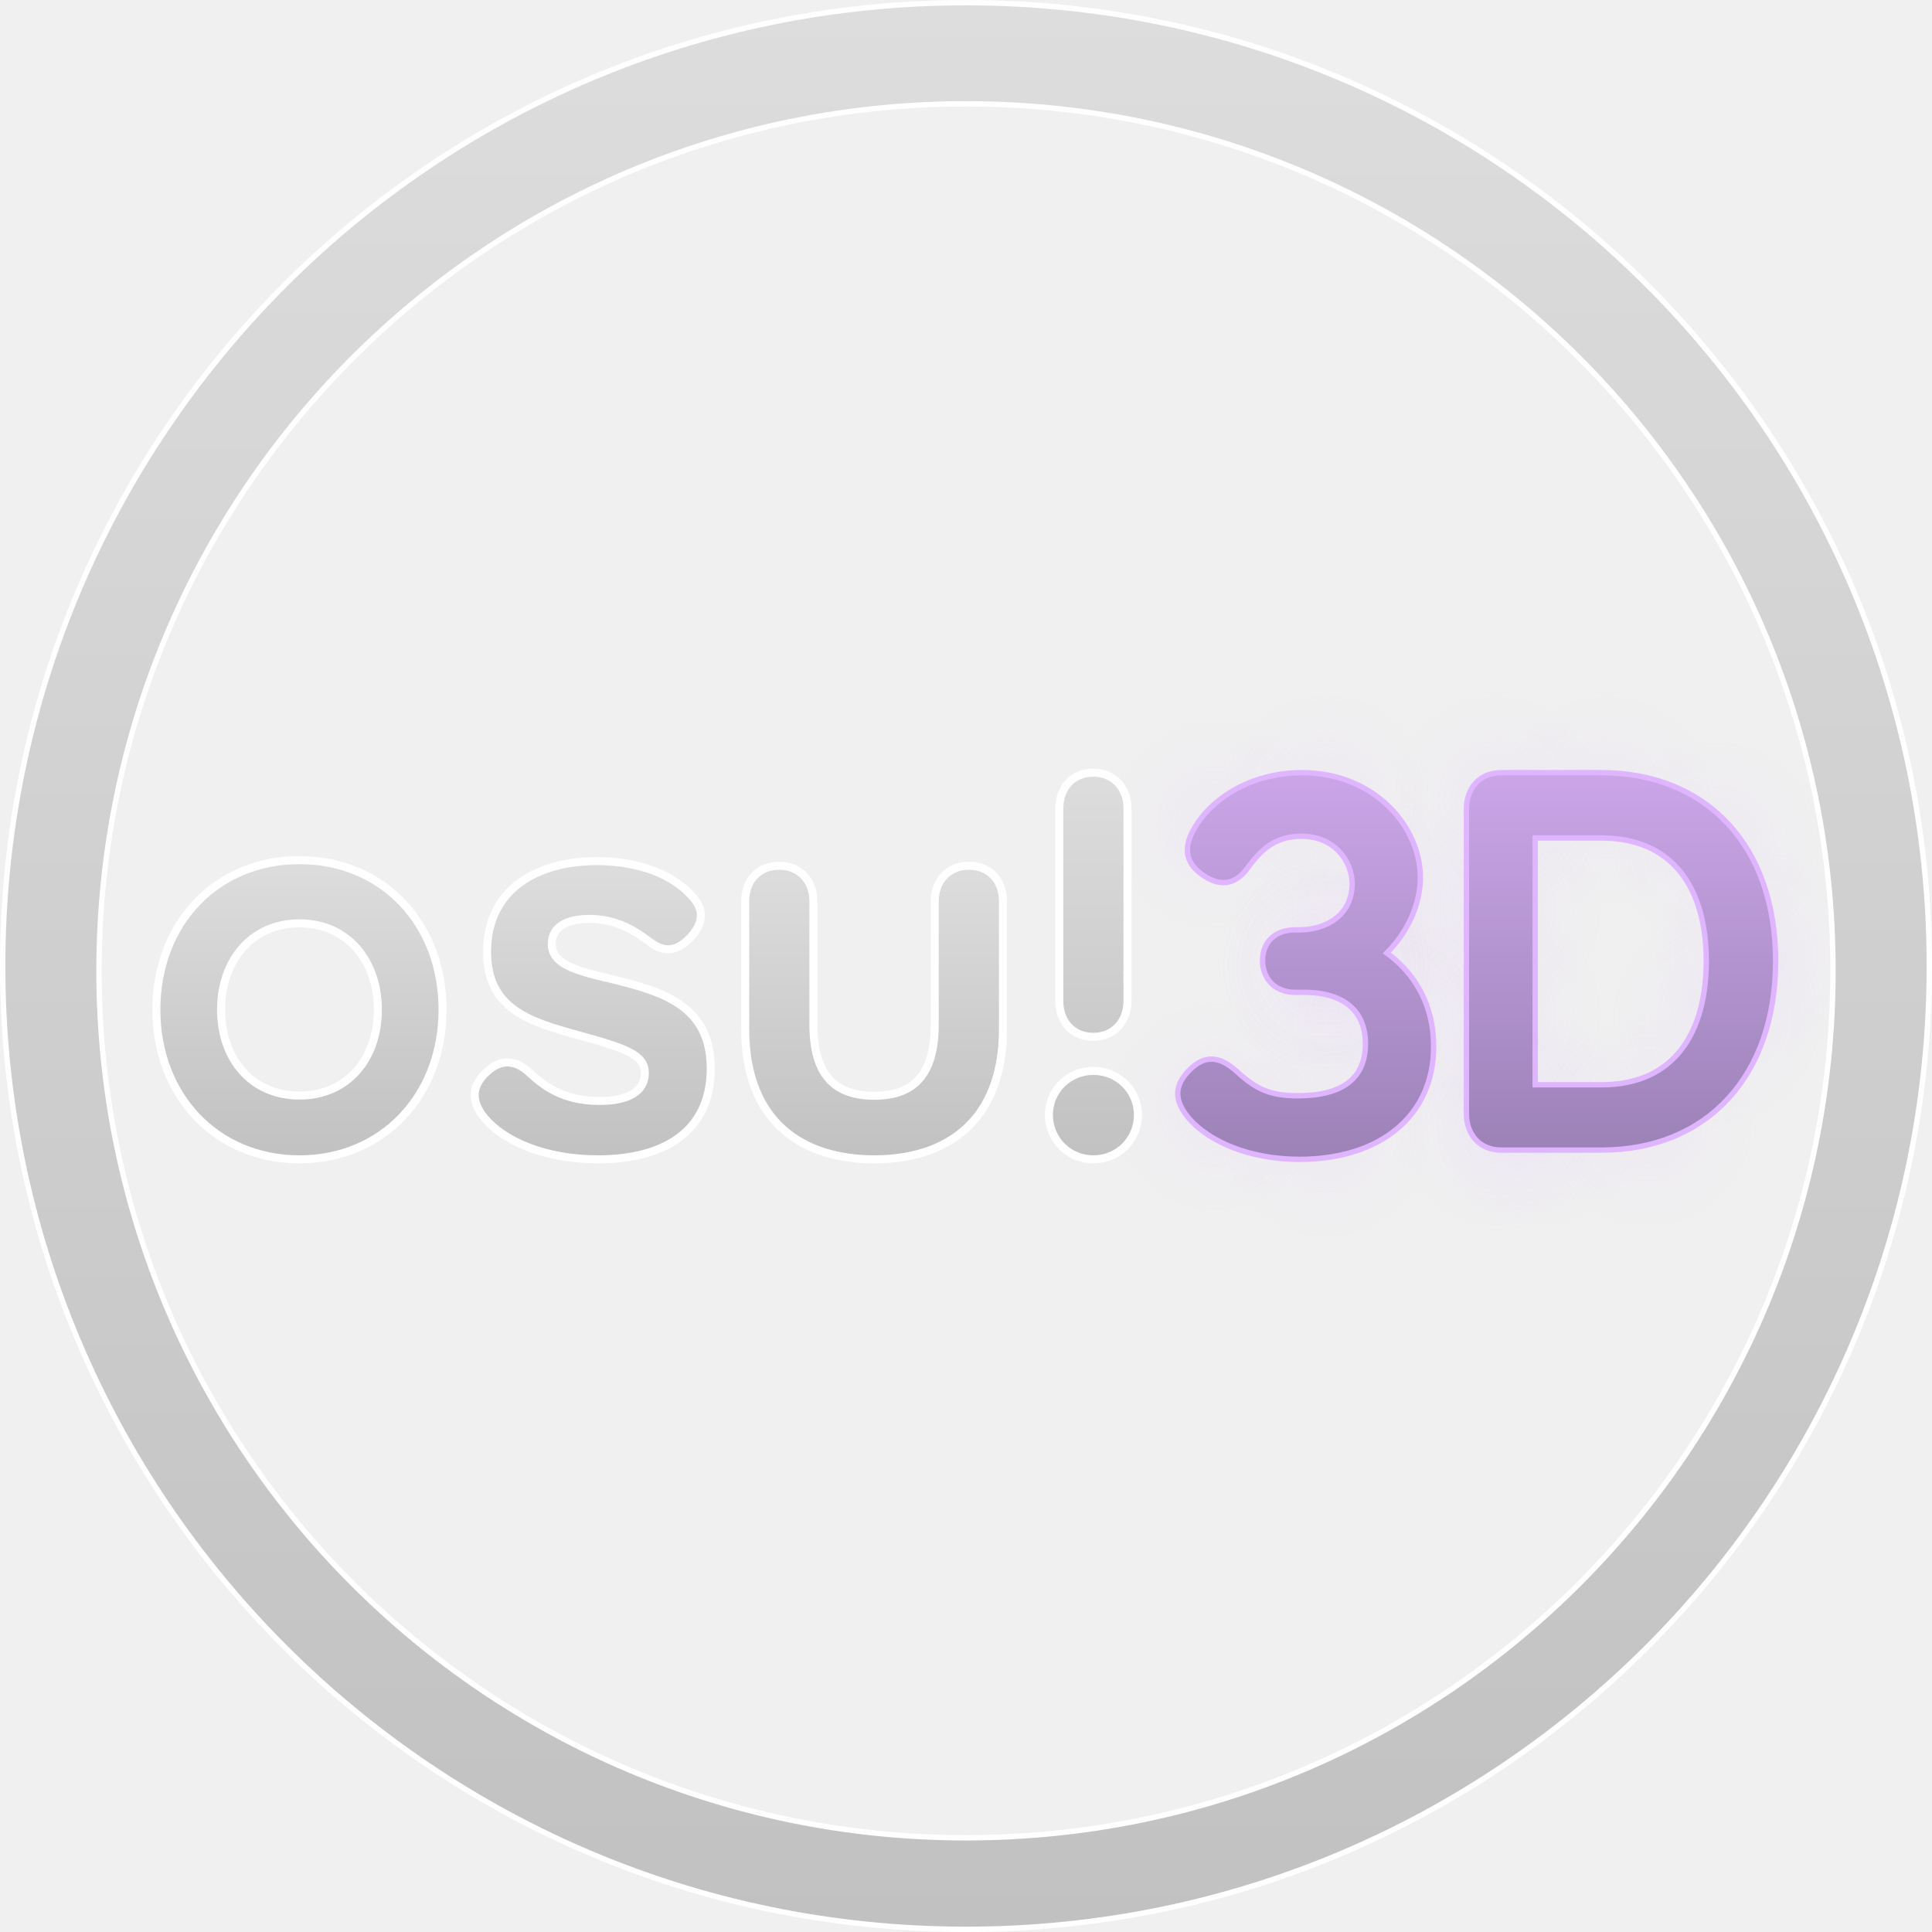
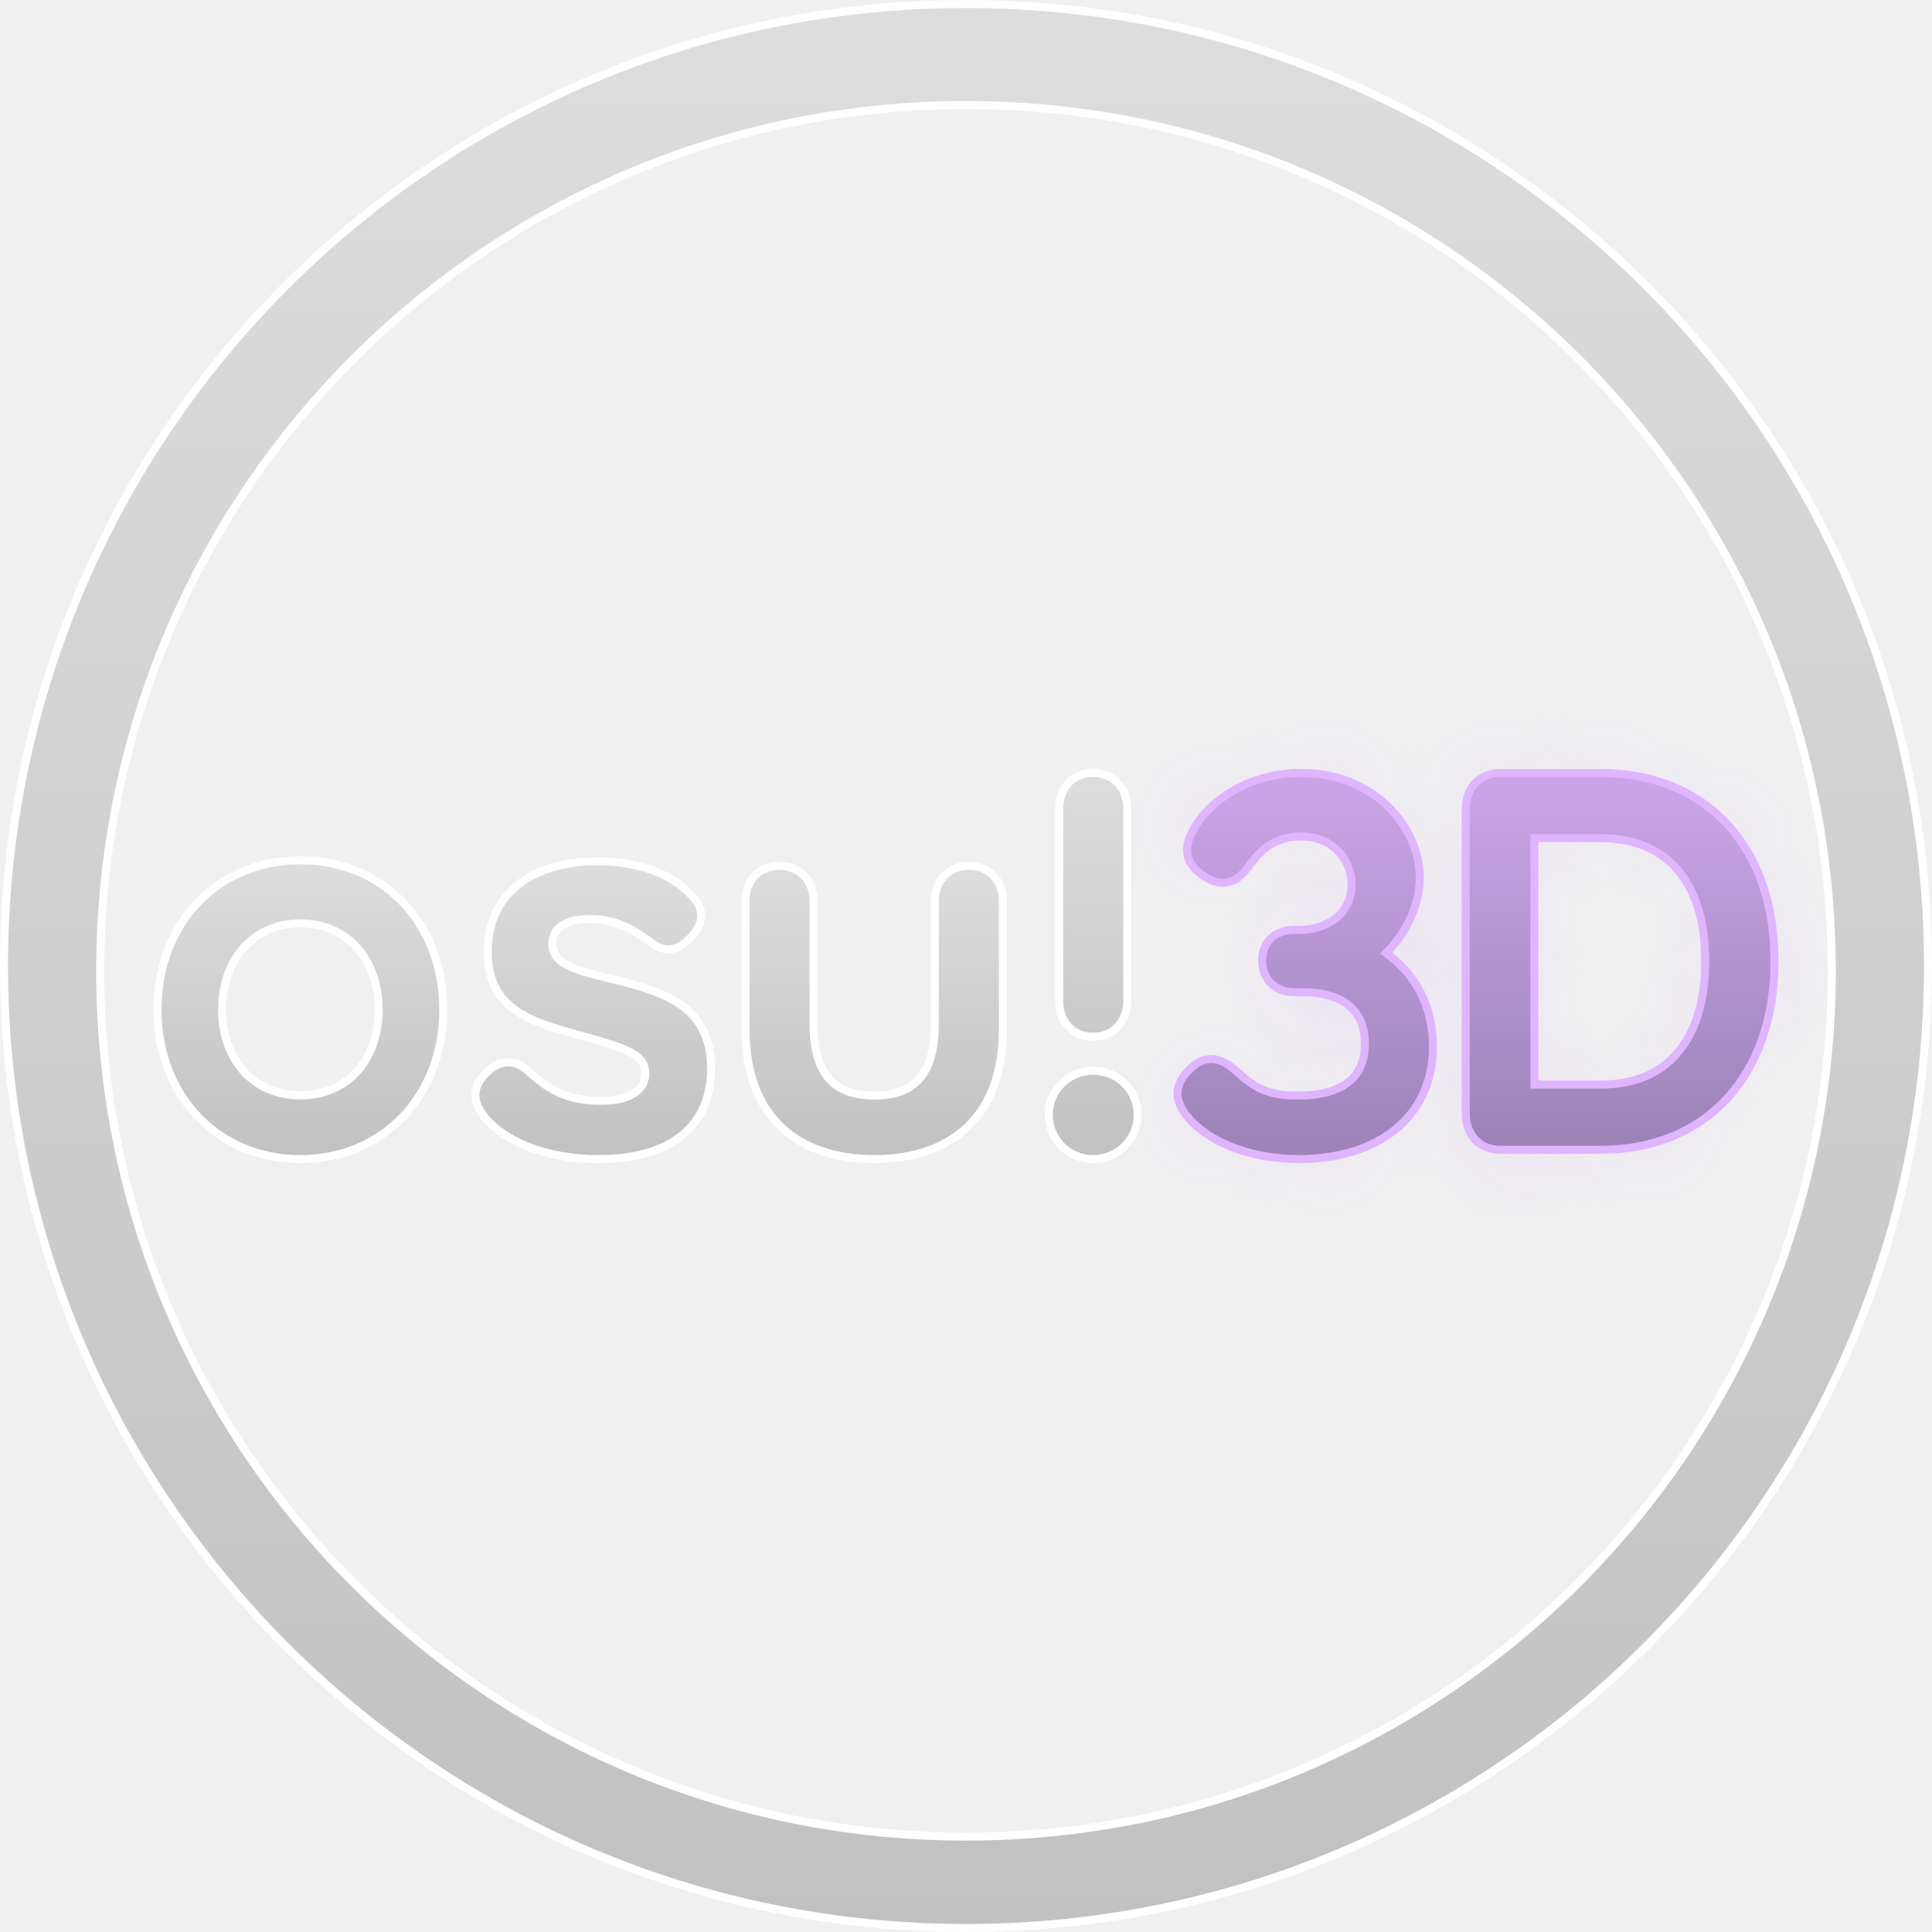
- <svg xmlns="http://www.w3.org/2000/svg" version="1.1" width="361.077" height="361.077" viewBox="0,0,361.077,361.077">
+ <svg xmlns="http://www.w3.org/2000/svg" version="1.1" width="361.577" height="361.577" viewBox="0,0,361.577,361.577">
  <defs>
    <radialGradient cx="366.807" cy="206.283" r="20.5" gradientUnits="userSpaceOnUse" id="color-1">
      <stop offset="0" stop-color="#dab5ff" stop-opacity="0.098" />
      <stop offset="1" stop-color="#dab5ff" stop-opacity="0" />
    </radialGradient>
    <radialGradient cx="387.307" cy="211.283" r="20.5" gradientUnits="userSpaceOnUse" id="color-2">
      <stop offset="0" stop-color="#dab5ff" stop-opacity="0.098" />
      <stop offset="1" stop-color="#dab5ff" stop-opacity="0" />
    </radialGradient>
    <radialGradient cx="400.164" cy="190.783" r="20.5" gradientUnits="userSpaceOnUse" id="color-3">
      <stop offset="0" stop-color="#dab5ff" stop-opacity="0.098" />
      <stop offset="1" stop-color="#dab5ff" stop-opacity="0" />
    </radialGradient>
    <radialGradient cx="387.307" cy="180.069" r="20.5" gradientUnits="userSpaceOnUse" id="color-4">
      <stop offset="0" stop-color="#dab5ff" stop-opacity="0.098" />
      <stop offset="1" stop-color="#dab5ff" stop-opacity="0" />
    </radialGradient>
    <radialGradient cx="366.807" cy="153.64" r="20.5" gradientUnits="userSpaceOnUse" id="color-5">
      <stop offset="0" stop-color="#dab5ff" stop-opacity="0.098" />
      <stop offset="1" stop-color="#dab5ff" stop-opacity="0" />
    </radialGradient>
    <radialGradient cx="387.307" cy="148.64" r="20.5" gradientUnits="userSpaceOnUse" id="color-6">
      <stop offset="0" stop-color="#dab5ff" stop-opacity="0.098" />
      <stop offset="1" stop-color="#dab5ff" stop-opacity="0" />
    </radialGradient>
    <radialGradient cx="400.164" cy="169.14" r="20.5" gradientUnits="userSpaceOnUse" id="color-7">
      <stop offset="0" stop-color="#dab5ff" stop-opacity="0.098" />
      <stop offset="1" stop-color="#dab5ff" stop-opacity="0" />
    </radialGradient>
    <radialGradient cx="387.307" cy="179.854" r="20.5" gradientUnits="userSpaceOnUse" id="color-8">
      <stop offset="0" stop-color="#dab5ff" stop-opacity="0.098" />
      <stop offset="1" stop-color="#dab5ff" stop-opacity="0" />
    </radialGradient>
    <radialGradient cx="419.259" cy="148.862" r="20.5" gradientUnits="userSpaceOnUse" id="color-9">
      <stop offset="0" stop-color="#dab5ff" stop-opacity="0.098" />
      <stop offset="1" stop-color="#dab5ff" stop-opacity="0" />
    </radialGradient>
    <radialGradient cx="439.759" cy="148.862" r="20.5" gradientUnits="userSpaceOnUse" id="color-10">
      <stop offset="0" stop-color="#dab5ff" stop-opacity="0.098" />
      <stop offset="1" stop-color="#dab5ff" stop-opacity="0" />
    </radialGradient>
    <radialGradient cx="460.259" cy="157.433" r="20.5" gradientUnits="userSpaceOnUse" id="color-11">
      <stop offset="0" stop-color="#dab5ff" stop-opacity="0.098" />
      <stop offset="1" stop-color="#dab5ff" stop-opacity="0" />
    </radialGradient>
    <radialGradient cx="468.116" cy="177.933" r="20.5" gradientUnits="userSpaceOnUse" id="color-12">
      <stop offset="0" stop-color="#dab5ff" stop-opacity="0.098" />
      <stop offset="1" stop-color="#dab5ff" stop-opacity="0" />
    </radialGradient>
    <radialGradient cx="460.259" cy="189.862" r="20.5" gradientUnits="userSpaceOnUse" id="color-13">
      <stop offset="0" stop-color="#dab5ff" stop-opacity="0.098" />
      <stop offset="1" stop-color="#dab5ff" stop-opacity="0" />
    </radialGradient>
    <radialGradient cx="447.616" cy="209.147" r="20.5" gradientUnits="userSpaceOnUse" id="color-14">
      <stop offset="0" stop-color="#dab5ff" stop-opacity="0.098" />
      <stop offset="1" stop-color="#dab5ff" stop-opacity="0" />
    </radialGradient>
    <radialGradient cx="427.116" cy="209.147" r="20.5" gradientUnits="userSpaceOnUse" id="color-15">
      <stop offset="0" stop-color="#dab5ff" stop-opacity="0.098" />
      <stop offset="1" stop-color="#dab5ff" stop-opacity="0" />
    </radialGradient>
    <radialGradient cx="419.259" cy="169.362" r="20.5" gradientUnits="userSpaceOnUse" id="color-16">
      <stop offset="0" stop-color="#dab5ff" stop-opacity="0.098" />
      <stop offset="1" stop-color="#dab5ff" stop-opacity="0" />
    </radialGradient>
    <radialGradient cx="419.259" cy="188.719" r="20.5" gradientUnits="userSpaceOnUse" id="color-17">
      <stop offset="0" stop-color="#dab5ff" stop-opacity="0.098" />
      <stop offset="1" stop-color="#dab5ff" stop-opacity="0" />
    </radialGradient>
    <radialGradient cx="419.259" cy="209.219" r="20.5" gradientUnits="userSpaceOnUse" id="color-18">
      <stop offset="0" stop-color="#dab5ff" stop-opacity="0.098" />
      <stop offset="1" stop-color="#dab5ff" stop-opacity="0" />
    </radialGradient>
    <linearGradient x1="320" y1="-0.077" x2="320" y2="360" gradientUnits="userSpaceOnUse" id="color-19">
      <stop offset="0" stop-color="#dddddd" />
      <stop offset="1" stop-color="#c1c1c1" />
    </linearGradient>
    <linearGradient x1="343.812" y1="143.829" x2="343.812" y2="216.094" gradientUnits="userSpaceOnUse" id="color-20">
      <stop offset="0" stop-color="#dddddd" />
      <stop offset="1" stop-color="#c1c1c1" />
    </linearGradient>
    <linearGradient x1="302.819" y1="161.22" x2="302.819" y2="216.094" gradientUnits="userSpaceOnUse" id="color-21">
      <stop offset="0" stop-color="#dddddd" />
      <stop offset="1" stop-color="#c1c1c1" />
    </linearGradient>
    <linearGradient x1="250.236" y1="160.356" x2="250.236" y2="216.094" gradientUnits="userSpaceOnUse" id="color-22">
      <stop offset="0" stop-color="#dddddd" />
      <stop offset="1" stop-color="#c1c1c1" />
    </linearGradient>
    <linearGradient x1="195.429" y1="160.176" x2="195.429" y2="216.094" gradientUnits="userSpaceOnUse" id="color-23">
      <stop offset="0" stop-color="#dddddd" />
      <stop offset="1" stop-color="#c1c1c1" />
    </linearGradient>
    <linearGradient x1="383.486" y1="143.829" x2="383.486" y2="216.094" gradientUnits="userSpaceOnUse" id="color-24">
      <stop offset="0" stop-color="#cba5e8" />
      <stop offset="1" stop-color="#9c82b7" />
    </linearGradient>
    <linearGradient x1="442.418" y1="143.829" x2="442.418" y2="214.365" gradientUnits="userSpaceOnUse" id="color-25">
      <stop offset="0" stop-color="#cba5e8" />
      <stop offset="1" stop-color="#9c82b7" />
    </linearGradient>
  </defs>
-   <g transform="translate(-139.4615,0.57695)">
-     <g stroke-miterlimit="10">
-       <g stroke="none" stroke-width="0">
+   <g transform="translate(-139.2115,0.82695)">
+     <g stroke-width="1.5" stroke-miterlimit="10">
+       <g stroke="none">
        <path d="M346.307,206.283c0,-11.322 9.178,-20.5 20.5,-20.5c11.322,0 20.5,9.178 20.5,20.5c0,11.322 -9.178,20.5 -20.5,20.5c-11.322,0 -20.5,-9.178 -20.5,-20.5z" fill="url(#color-1)" />
        <path d="M366.807,211.283c0,-11.322 9.178,-20.5 20.5,-20.5c11.322,0 20.5,9.178 20.5,20.5c0,11.322 -9.178,20.5 -20.5,20.5c-11.322,0 -20.5,-9.178 -20.5,-20.5z" fill="url(#color-2)" />
        <path d="M379.664,190.783c0,-11.322 9.178,-20.5 20.5,-20.5c11.322,0 20.5,9.178 20.5,20.5c0,11.322 -9.178,20.5 -20.5,20.5c-11.322,0 -20.5,-9.178 -20.5,-20.5z" fill="url(#color-3)" />
        <path d="M366.807,180.069c0,-11.322 9.178,-20.5 20.5,-20.5c11.322,0 20.5,9.178 20.5,20.5c0,11.322 -9.178,20.5 -20.5,20.5c-11.322,0 -20.5,-9.178 -20.5,-20.5z" fill="url(#color-4)" />
        <path d="M366.807,133.14c11.322,0 20.5,9.178 20.5,20.5c0,11.322 -9.178,20.5 -20.5,20.5c-11.322,0 -20.5,-9.178 -20.5,-20.5c0,-11.322 9.178,-20.5 20.5,-20.5z" fill="url(#color-5)" />
        <path d="M387.307,128.14c11.322,0 20.5,9.178 20.5,20.5c0,11.322 -9.178,20.5 -20.5,20.5c-11.322,0 -20.5,-9.178 -20.5,-20.5c0,-11.322 9.178,-20.5 20.5,-20.5z" fill="url(#color-6)" />
        <path d="M400.164,148.64c11.322,0 20.5,9.178 20.5,20.5c0,11.322 -9.178,20.5 -20.5,20.5c-11.322,0 -20.5,-9.178 -20.5,-20.5c0,-11.322 9.178,-20.5 20.5,-20.5z" fill="url(#color-7)" />
        <path d="M387.307,159.354c11.322,0 20.5,9.178 20.5,20.5c0,11.322 -9.178,20.5 -20.5,20.5c-11.322,0 -20.5,-9.178 -20.5,-20.5c0,-11.322 9.178,-20.5 20.5,-20.5z" fill="url(#color-8)" />
      </g>
-       <g stroke="none" stroke-width="0">
+       <g stroke="none">
        <path d="M419.259,128.362c11.322,0 20.5,9.178 20.5,20.5c0,11.322 -9.178,20.5 -20.5,20.5c-11.322,0 -20.5,-9.178 -20.5,-20.5c0,-11.322 9.178,-20.5 20.5,-20.5z" fill="url(#color-9)" />
        <path d="M439.759,128.362c11.322,0 20.5,9.178 20.5,20.5c0,11.322 -9.178,20.5 -20.5,20.5c-11.322,0 -20.5,-9.178 -20.5,-20.5c0,-11.322 9.178,-20.5 20.5,-20.5z" fill="url(#color-10)" />
        <path d="M460.259,136.933c11.322,0 20.5,9.178 20.5,20.5c0,11.322 -9.178,20.5 -20.5,20.5c-11.322,0 -20.5,-9.178 -20.5,-20.5c0,-11.322 9.178,-20.5 20.5,-20.5z" fill="url(#color-11)" />
        <path d="M468.116,157.433c11.322,0 20.5,9.178 20.5,20.5c0,11.322 -9.178,20.5 -20.5,20.5c-11.322,0 -20.5,-9.178 -20.5,-20.5c0,-11.322 9.178,-20.5 20.5,-20.5z" fill="url(#color-12)" />
        <path d="M460.259,169.362c11.322,0 20.5,9.178 20.5,20.5c0,11.322 -9.178,20.5 -20.5,20.5c-11.322,0 -20.5,-9.178 -20.5,-20.5c0,-11.322 9.178,-20.5 20.5,-20.5z" fill="url(#color-13)" />
        <path d="M447.616,188.647c11.322,0 20.5,9.178 20.5,20.5c0,11.322 -9.178,20.5 -20.5,20.5c-11.322,0 -20.5,-9.178 -20.5,-20.5c0,-11.322 9.178,-20.5 20.5,-20.5z" fill="url(#color-14)" />
        <path d="M427.116,188.647c11.322,0 20.5,9.178 20.5,20.5c0,11.322 -9.178,20.5 -20.5,20.5c-11.322,0 -20.5,-9.178 -20.5,-20.5c0,-11.322 9.178,-20.5 20.5,-20.5z" fill="url(#color-15)" />
        <path d="M419.259,148.862c11.322,0 20.5,9.178 20.5,20.5c0,11.322 -9.178,20.5 -20.5,20.5c-11.322,0 -20.5,-9.178 -20.5,-20.5c0,-11.322 9.178,-20.5 20.5,-20.5z" fill="url(#color-16)" />
        <path d="M419.259,168.219c11.322,0 20.5,9.178 20.5,20.5c0,11.322 -9.178,20.5 -20.5,20.5c-11.322,0 -20.5,-9.178 -20.5,-20.5c0,-11.322 9.178,-20.5 20.5,-20.5z" fill="url(#color-17)" />
        <path d="M419.259,188.719c11.322,0 20.5,9.178 20.5,20.5c0,11.322 -9.178,20.5 -20.5,20.5c-11.322,0 -20.5,-9.178 -20.5,-20.5c0,-11.322 9.178,-20.5 20.5,-20.5z" fill="url(#color-18)" />
      </g>
-       <path d="M500.038,179.962c0,99.432 -80.606,180.038 -180.038,180.038c-99.432,0 -180.038,-80.606 -180.038,-180.038c0,-99.432 80.606,-180.038 180.038,-180.038c99.432,0 180.038,80.606 180.038,180.038zM157.965,180.862c0,89.489 72.546,162.035 162.035,162.035c89.489,0 162.035,-72.546 162.035,-162.035c0,-89.489 -72.546,-162.035 -162.035,-162.035c-89.489,0 -162.035,72.546 -162.035,162.035z" fill="url(#color-19)" stroke="#ffffff" stroke-width="1" />
-       <path d="M343.811,143.829c3.781,0 6.373,2.808 6.373,6.697v35.97c0,3.889 -2.593,6.697 -6.373,6.697c-3.888,0 -6.373,-2.808 -6.373,-6.697v-35.97c0,-3.889 2.485,-6.697 6.373,-6.697zM343.811,216.094c-4.645,0 -8.317,-3.673 -8.317,-8.317c0,-4.537 3.673,-8.21 8.317,-8.21c4.645,0 8.318,3.673 8.318,8.21c0,4.645 -3.673,8.317 -8.318,8.317z" fill="url(#color-20)" stroke="#ffffff" stroke-width="1.5" />
-       <path d="M320.534,161.22c3.889,0 6.373,2.808 6.373,6.589v23.872c0,17.607 -10.855,24.412 -24.034,24.412c-13.286,0 -24.142,-6.805 -24.142,-24.412v-23.872c0,-3.781 2.485,-6.589 6.373,-6.589c3.781,0 6.373,2.808 6.373,6.589v23.008c0,9.613 4.05,13.394 11.396,13.394c7.237,0 11.288,-3.781 11.288,-13.394v-23.008c0,-3.781 2.592,-6.589 6.373,-6.589z" fill="url(#color-21)" stroke="#ffffff" stroke-width="1.5" />
-       <path d="M242.59,175.803c0,3.564 3.673,4.861 10.694,6.481c9.722,2.376 19.011,4.861 19.011,16.851c0,11.666 -8.642,16.959 -21.064,16.959c-10.262,0 -17.715,-3.565 -21.172,-7.669c-2.701,-3.241 -2.376,-6.049 0.216,-8.533c3.241,-3.132 6.049,-1.836 7.886,-0.216c2.916,2.701 6.481,5.509 13.394,5.509c5.185,0 8.426,-1.728 8.426,-5.185c0,-3.457 -3.457,-4.645 -12.53,-7.129c-8.966,-2.485 -16.959,-4.861 -16.959,-15.555c0,-11.99 9.722,-16.959 20.523,-16.959c6.157,0 13.178,1.62 17.499,6.265c1.836,1.836 3.241,4.429 0,7.993c-3.241,3.349 -5.617,2.376 -7.886,0.648c-2.052,-1.512 -5.617,-4.105 -11.018,-4.105c-3.673,0 -7.021,1.188 -7.021,4.645z" fill="url(#color-22)" stroke="#ffffff" stroke-width="1.5" />
-       <path d="M195.429,216.094c-15.575,0 -26.743,-11.92 -26.743,-27.959c0,-16.147 11.169,-27.959 26.743,-27.959c15.575,0 26.744,11.812 26.744,27.959c0,16.038 -11.169,27.959 -26.744,27.959zM195.429,204.173c9.017,0 14.653,-6.936 14.653,-16.038c0,-9.103 -5.636,-16.147 -14.653,-16.147c-9.017,0 -14.652,7.044 -14.652,16.147c0,9.103 5.636,16.038 14.652,16.038z" fill="url(#color-23)" stroke="#ffffff" stroke-width="1.5" />
-       <path d="M407.4,195.03c0,13.071 -10.153,21.064 -25.06,21.064c-9.073,0 -16.96,-3.132 -20.956,-7.993c-2.484,-3.132 -2.484,-5.835 0.432,-8.751c2.592,-2.592 5.292,-2.7 8.427,0c3.564,3.24 5.94,4.863 11.773,4.863c8.317,0 12.639,-3.242 12.639,-9.723c0,-5.832 -3.672,-9.613 -11.559,-9.613h-1.62c-3.564,0 -6.048,-2.376 -6.048,-5.943c0,-3.564 2.484,-5.724 6.048,-5.724h0.756c5.292,0 9.939,-2.916 9.939,-8.641c0,-3.888 -3.026,-8.859 -9.507,-8.859c-5.724,0 -8.209,3.566 -10.045,5.943c-2.376,3.24 -5.184,3.456 -8.211,1.404c-3.132,-2.052 -3.996,-4.86 -1.836,-8.643c3.024,-5.508 10.479,-10.585 20.2,-10.585c13.611,0 22.144,10.153 22.144,19.552c0,5.076 -2.376,10.261 -6.264,14.149c5.184,3.783 8.749,9.615 8.749,17.5z" fill="url(#color-24)" stroke="#dfb5ff" stroke-width="1" />
-       <path d="M471.314,179.042c0,21.496 -12.855,35.323 -32.515,35.323h-18.793c-3.999,0 -6.483,-2.916 -6.483,-6.805v-56.927c0,-3.888 2.484,-6.805 6.483,-6.805h18.685c19.66,0 32.623,13.611 32.623,35.213zM458.351,179.042c0,-13.285 -5.94,-23.006 -19.66,-23.006h-12.313v46.122h12.421c13.719,0 19.552,-9.937 19.552,-23.116z" fill="url(#color-25)" stroke="#dfb5ff" stroke-width="1" />
+       <path d="M500.038,179.962c0,99.432 -80.606,180.038 -180.038,180.038c-99.432,0 -180.038,-80.606 -180.038,-180.038c0,-99.432 80.606,-180.038 180.038,-180.038c99.432,0 180.038,80.606 180.038,180.038zM157.965,180.862c0,89.489 72.546,162.035 162.035,162.035c89.489,0 162.035,-72.546 162.035,-162.035c0,-89.489 -72.546,-162.035 -162.035,-162.035c-89.489,0 -162.035,72.546 -162.035,162.035z" fill="url(#color-19)" stroke="#ffffff" />
+       <path d="M343.811,143.829c3.781,0 6.373,2.808 6.373,6.697v35.97c0,3.889 -2.593,6.697 -6.373,6.697c-3.888,0 -6.373,-2.808 -6.373,-6.697v-35.97c0,-3.889 2.485,-6.697 6.373,-6.697zM343.811,216.094c-4.645,0 -8.317,-3.673 -8.317,-8.317c0,-4.537 3.673,-8.21 8.317,-8.21c4.645,0 8.318,3.673 8.318,8.21c0,4.645 -3.673,8.317 -8.318,8.317z" fill="url(#color-20)" stroke="#ffffff" />
+       <path d="M320.534,161.22c3.889,0 6.373,2.808 6.373,6.589v23.872c0,17.607 -10.855,24.412 -24.034,24.412c-13.286,0 -24.142,-6.805 -24.142,-24.412v-23.872c0,-3.781 2.485,-6.589 6.373,-6.589c3.781,0 6.373,2.808 6.373,6.589v23.008c0,9.613 4.05,13.394 11.396,13.394c7.237,0 11.288,-3.781 11.288,-13.394v-23.008c0,-3.781 2.592,-6.589 6.373,-6.589z" fill="url(#color-21)" stroke="#ffffff" />
+       <path d="M242.59,175.803c0,3.564 3.673,4.861 10.694,6.481c9.722,2.376 19.011,4.861 19.011,16.851c0,11.666 -8.642,16.959 -21.064,16.959c-10.262,0 -17.715,-3.565 -21.172,-7.669c-2.701,-3.241 -2.376,-6.049 0.216,-8.533c3.241,-3.132 6.049,-1.836 7.886,-0.216c2.916,2.701 6.481,5.509 13.394,5.509c5.185,0 8.426,-1.728 8.426,-5.185c0,-3.457 -3.457,-4.645 -12.53,-7.129c-8.966,-2.485 -16.959,-4.861 -16.959,-15.555c0,-11.99 9.722,-16.959 20.523,-16.959c6.157,0 13.178,1.62 17.499,6.265c1.836,1.836 3.241,4.429 0,7.993c-3.241,3.349 -5.617,2.376 -7.886,0.648c-2.052,-1.512 -5.617,-4.105 -11.018,-4.105c-3.673,0 -7.021,1.188 -7.021,4.645z" fill="url(#color-22)" stroke="#ffffff" />
+       <path d="M195.429,216.094c-15.575,0 -26.743,-11.92 -26.743,-27.959c0,-16.147 11.169,-27.959 26.743,-27.959c15.575,0 26.744,11.812 26.744,27.959c0,16.038 -11.169,27.959 -26.744,27.959zM195.429,204.173c9.017,0 14.653,-6.936 14.653,-16.038c0,-9.103 -5.636,-16.147 -14.653,-16.147c-9.017,0 -14.652,7.044 -14.652,16.147c0,9.103 5.636,16.038 14.652,16.038z" fill="url(#color-23)" stroke="#ffffff" />
+       <path d="M407.4,195.03c0,13.071 -10.153,21.064 -25.06,21.064c-9.073,0 -16.96,-3.132 -20.956,-7.993c-2.484,-3.132 -2.484,-5.835 0.432,-8.751c2.592,-2.592 5.292,-2.7 8.427,0c3.564,3.24 5.94,4.863 11.773,4.863c8.317,0 12.639,-3.242 12.639,-9.723c0,-5.832 -3.672,-9.613 -11.559,-9.613h-1.62c-3.564,0 -6.048,-2.376 -6.048,-5.943c0,-3.564 2.484,-5.724 6.048,-5.724h0.756c5.292,0 9.939,-2.916 9.939,-8.641c0,-3.888 -3.026,-8.859 -9.507,-8.859c-5.724,0 -8.209,3.566 -10.045,5.943c-2.376,3.24 -5.184,3.456 -8.211,1.404c-3.132,-2.052 -3.996,-4.86 -1.836,-8.643c3.024,-5.508 10.479,-10.585 20.2,-10.585c13.611,0 22.144,10.153 22.144,19.552c0,5.076 -2.376,10.261 -6.264,14.149c5.184,3.783 8.749,9.615 8.749,17.5z" fill="url(#color-24)" stroke="#dfb5ff" />
+       <path d="M471.314,179.042c0,21.496 -12.855,35.323 -32.515,35.323h-18.793c-3.999,0 -6.483,-2.916 -6.483,-6.805v-56.927c0,-3.888 2.484,-6.805 6.483,-6.805h18.685c19.66,0 32.623,13.611 32.623,35.213zM458.351,179.042c0,-13.285 -5.94,-23.006 -19.66,-23.006h-12.313v46.122h12.421c13.719,0 19.552,-9.937 19.552,-23.116z" fill="url(#color-25)" stroke="#dfb5ff" />
    </g>
  </g>
</svg>
